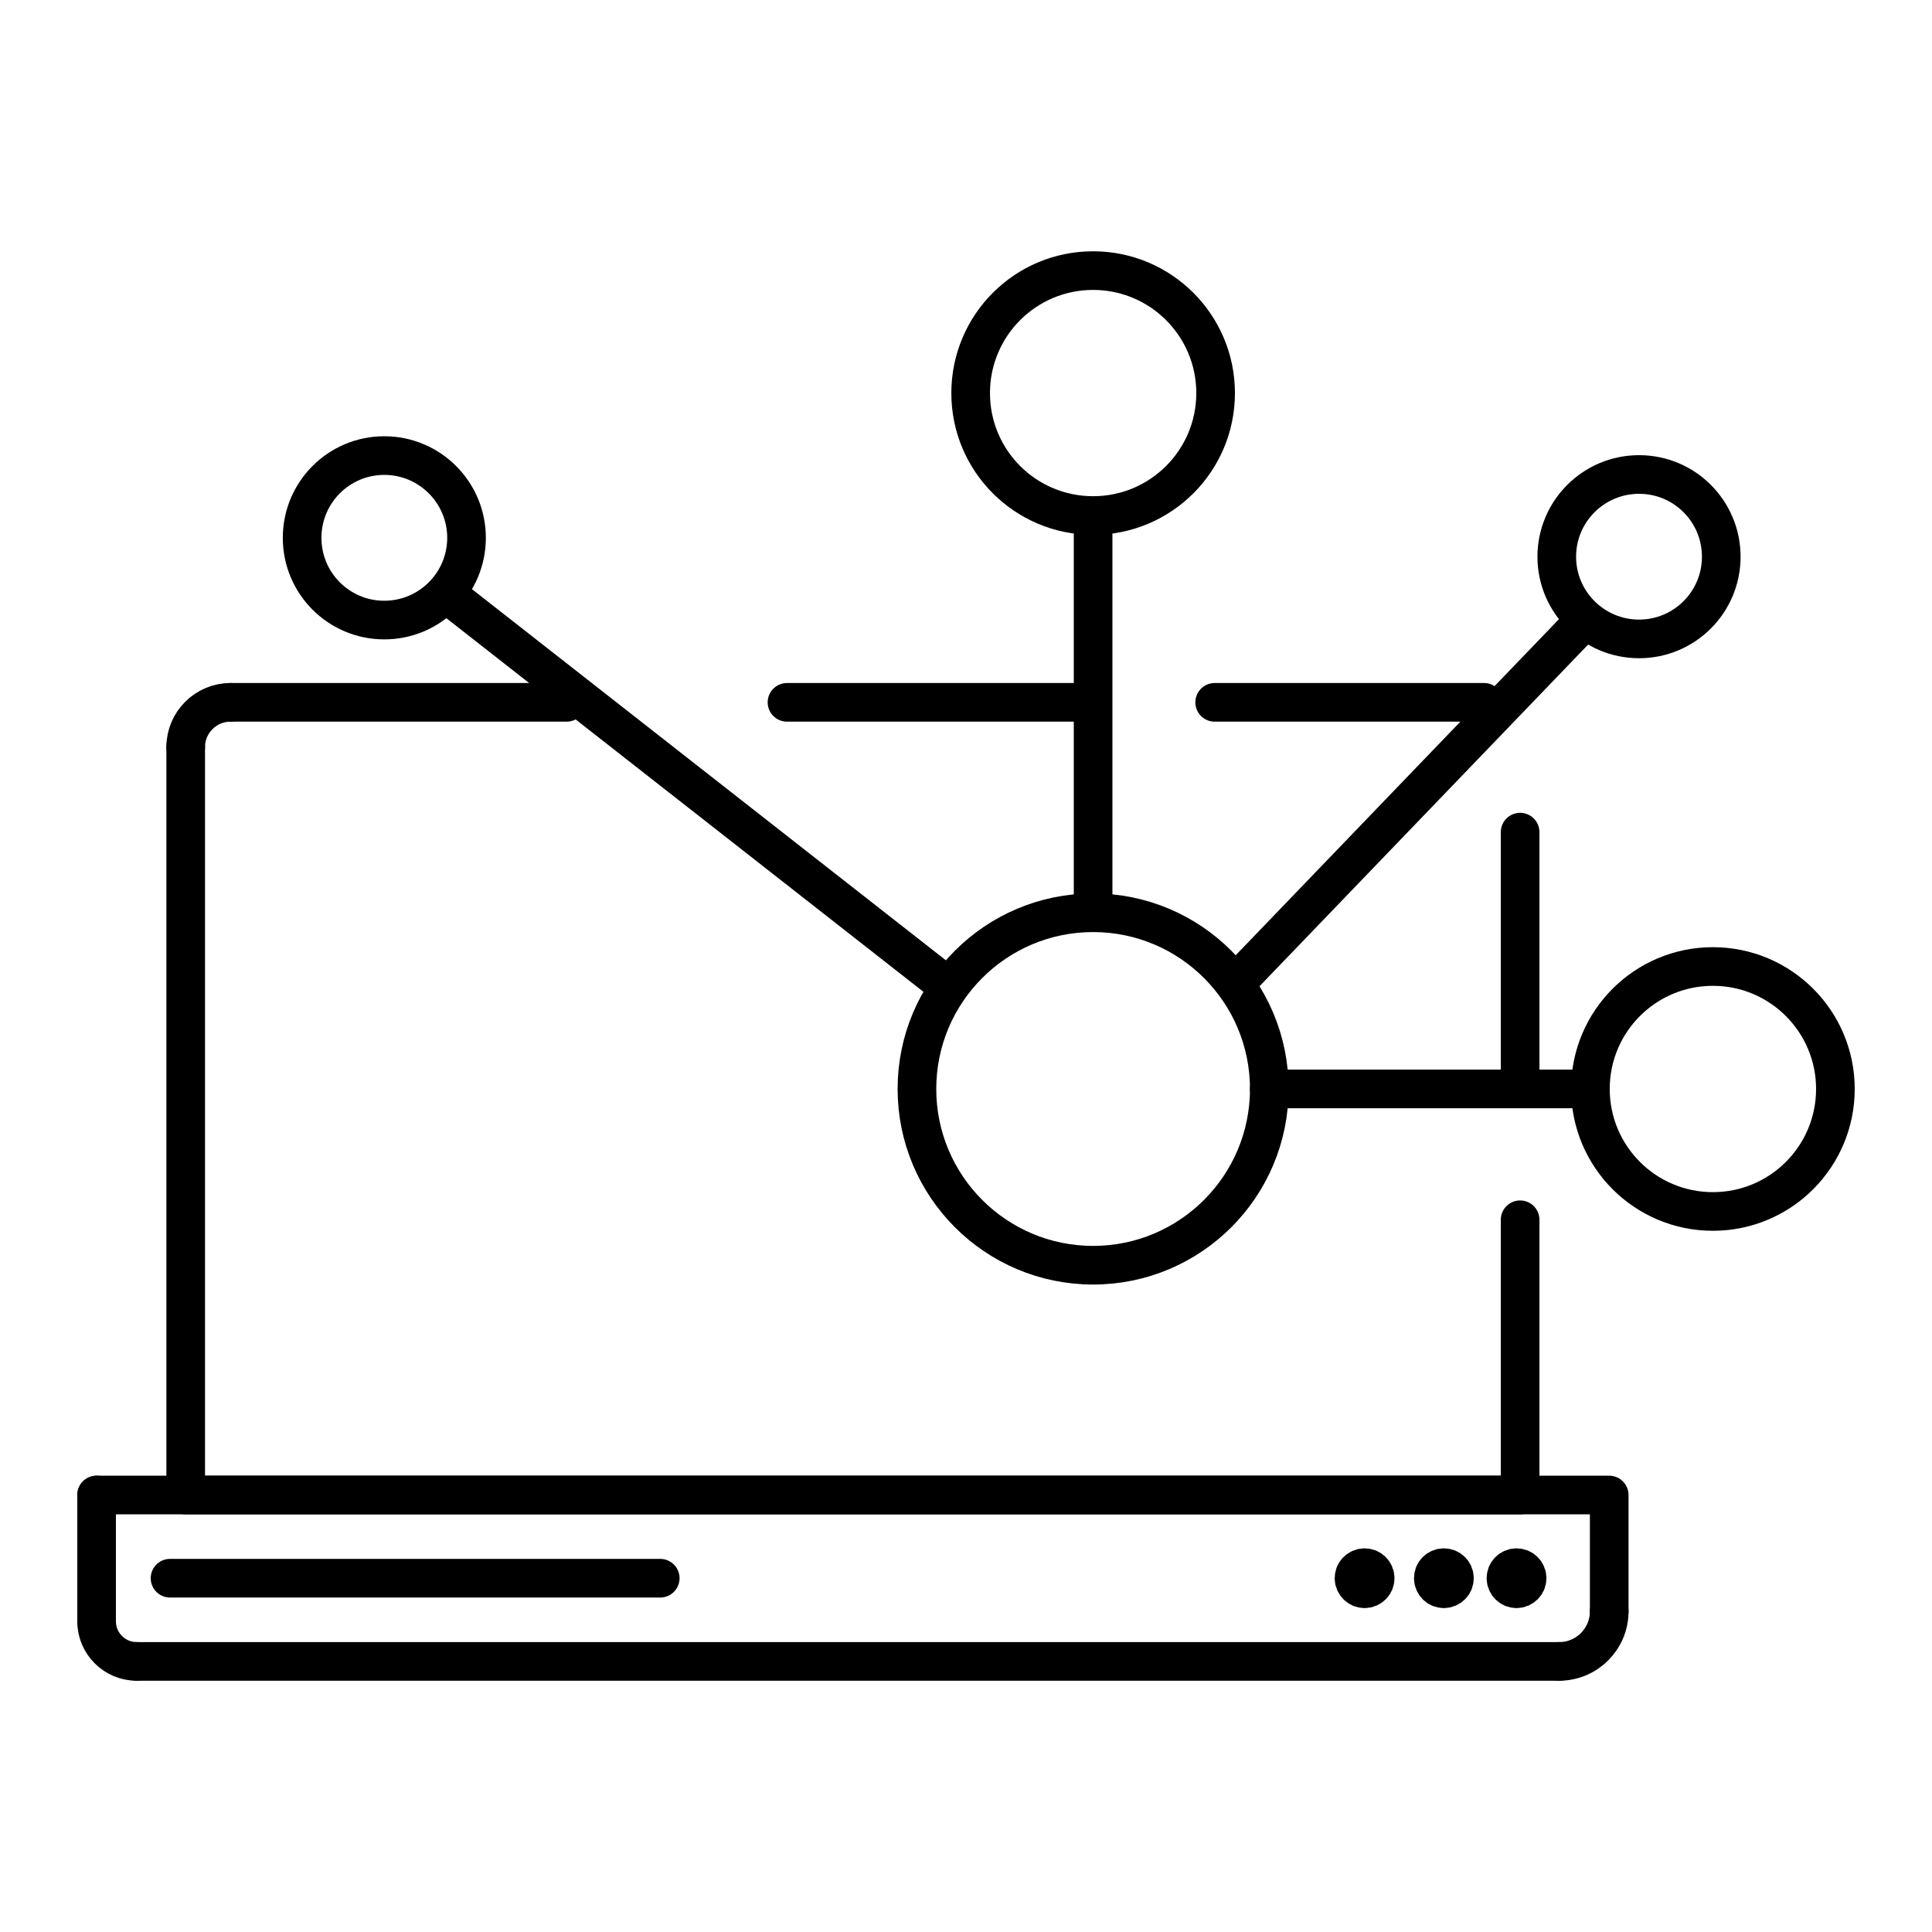
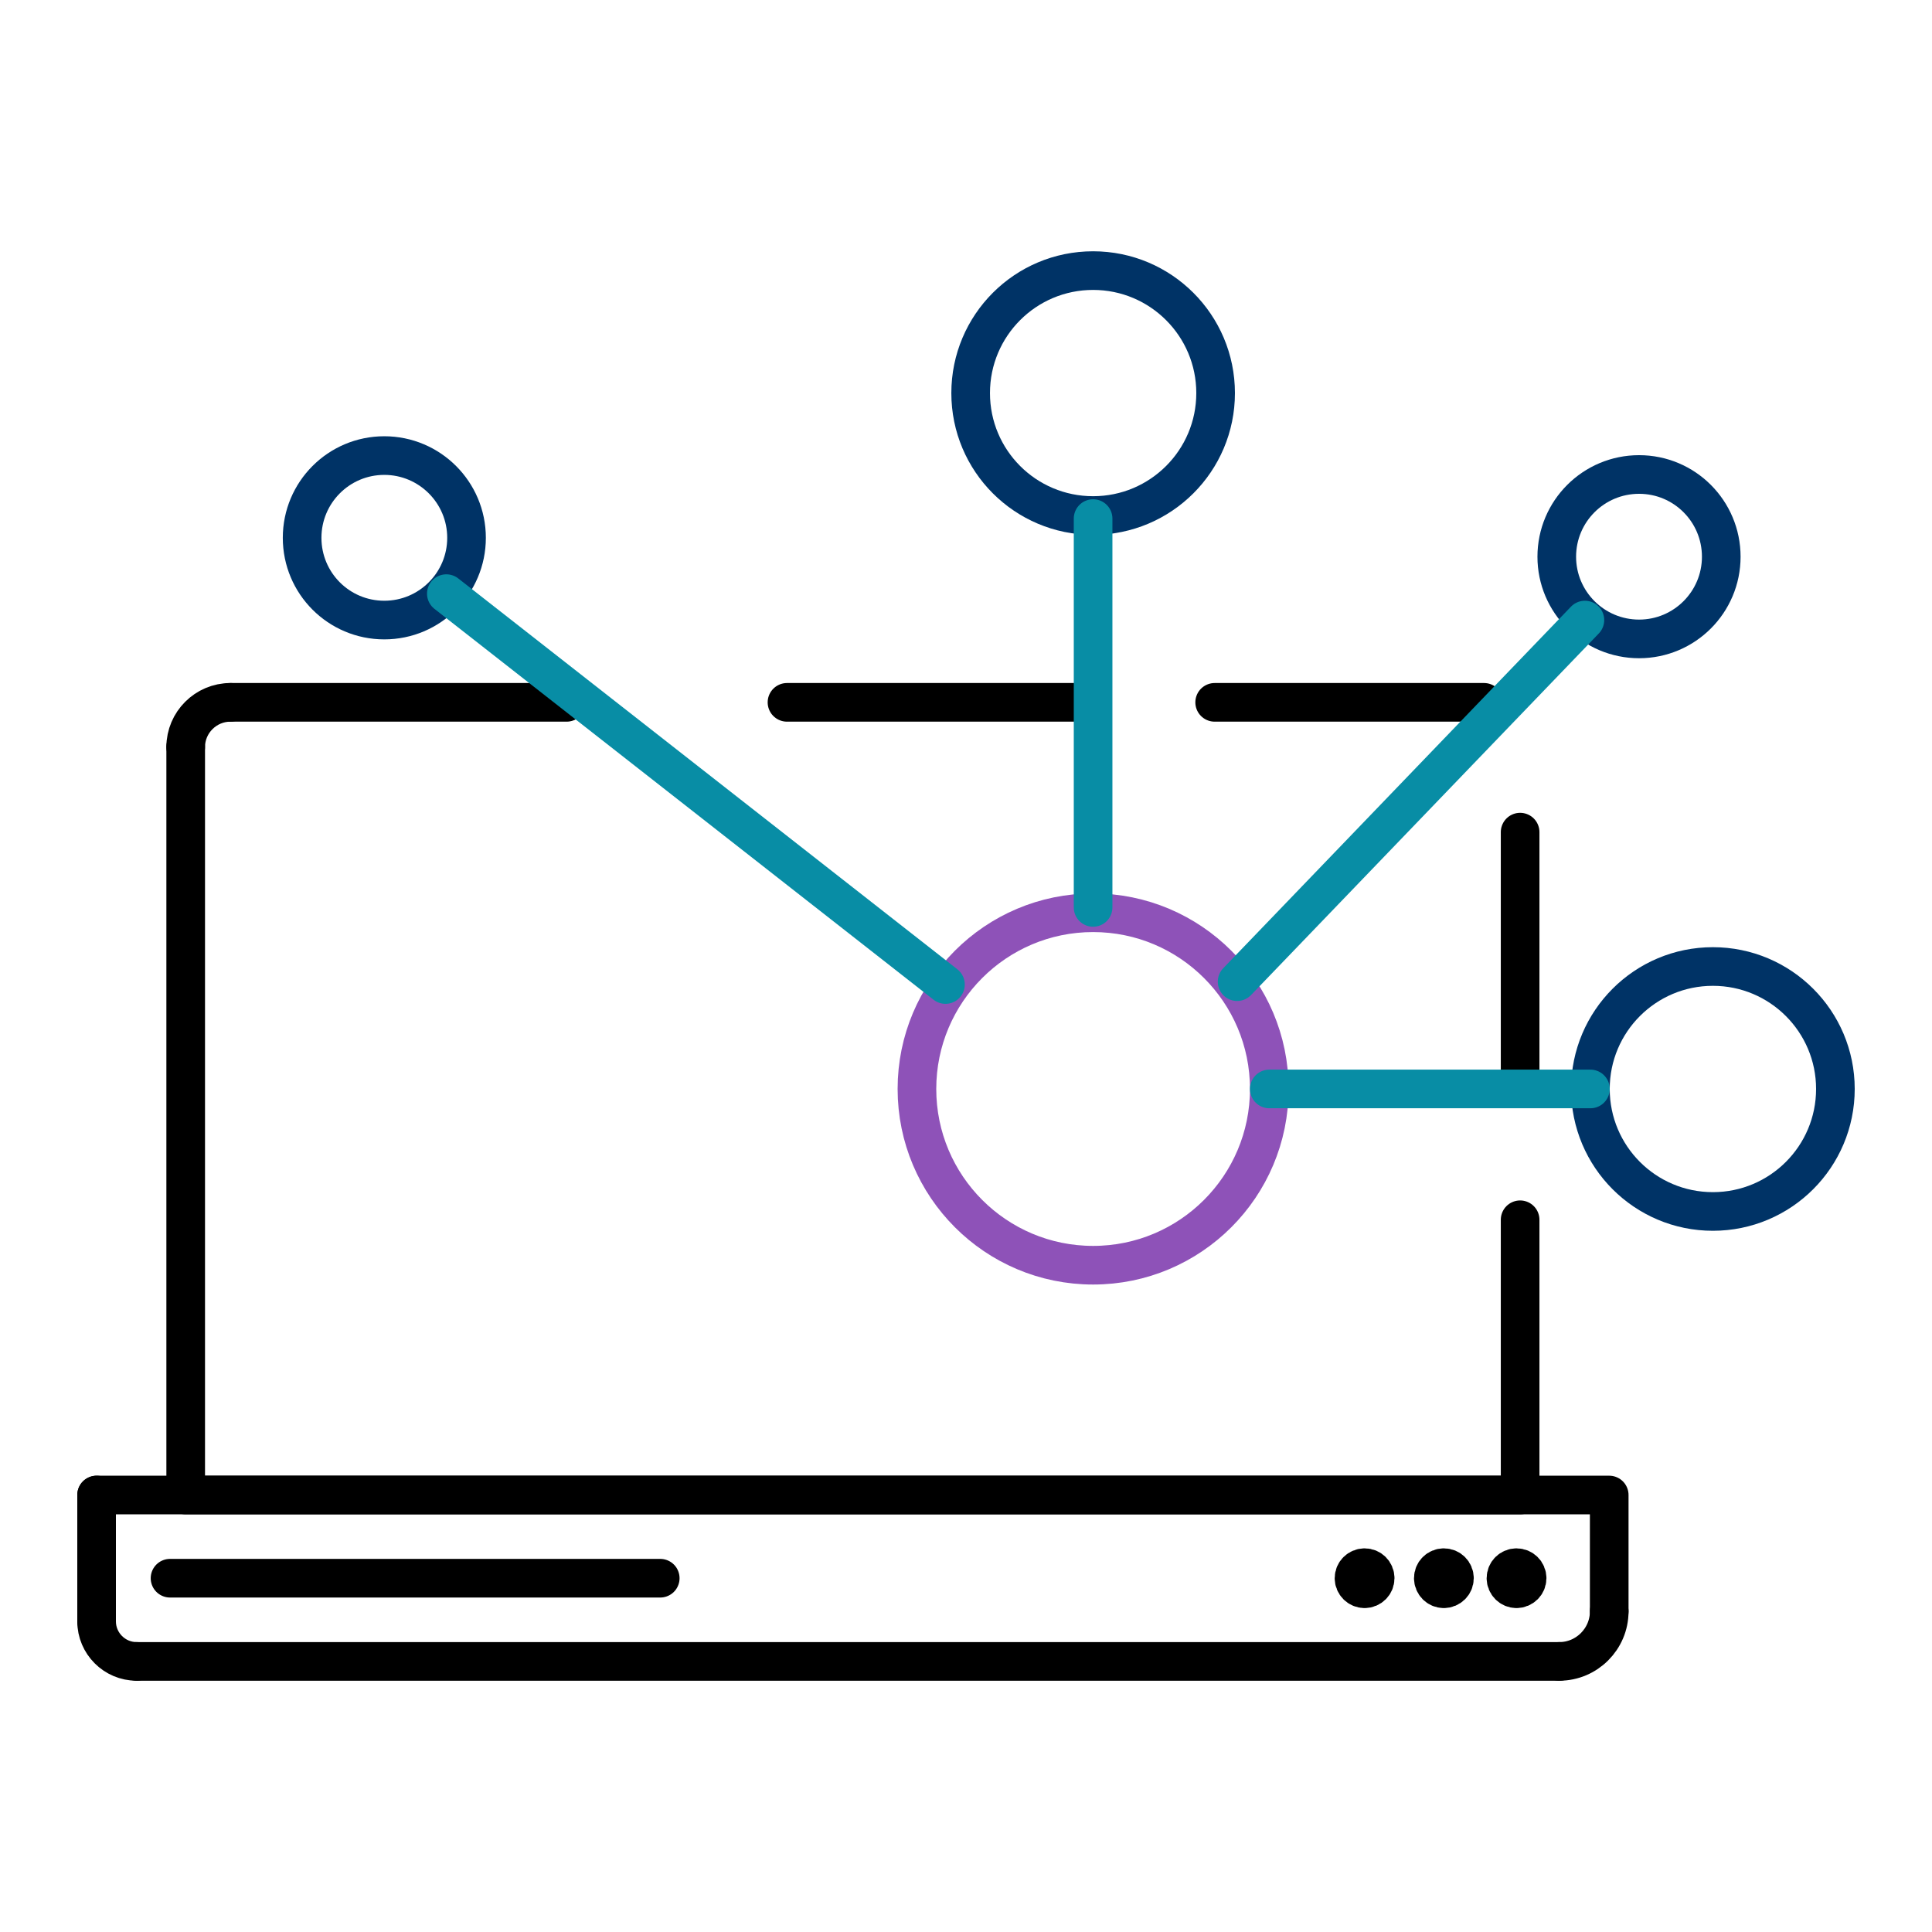
<svg xmlns="http://www.w3.org/2000/svg" enable-background="new 0 0 500 500" height="500px" id="Layer_1" version="1.1" viewBox="0 0 500 500" width="500px" xml:space="preserve">
  <g>
    <polyline fill="none" points="   25,386.911 416.464,386.911 416.464,417.032  " stroke="#000000" stroke-linecap="round" stroke-linejoin="round" stroke-miterlimit="2.613" stroke-width="10" />
    <path d="   M416.464,417.032c0,7.129-5.825,12.936-12.917,12.936" fill="none" stroke="#000000" stroke-linecap="round" stroke-linejoin="round" stroke-miterlimit="2.613" stroke-width="10" />
    <line fill="none" stroke="#000000" stroke-linecap="round" stroke-linejoin="round" stroke-miterlimit="2.613" stroke-width="10" x1="403.547" x2="35.337" y1="429.968" y2="429.968" />
    <path d="   M35.337,429.968c-5.685,0-10.337-4.662-10.337-10.347" fill="none" stroke="#000000" stroke-linecap="round" stroke-linejoin="round" stroke-miterlimit="2.613" stroke-width="10" />
    <line fill="none" stroke="#000000" stroke-linecap="round" stroke-linejoin="round" stroke-miterlimit="2.613" stroke-width="10" x1="25" x2="25" y1="419.621" y2="386.911" />
    <line fill="none" stroke="#000000" stroke-linecap="round" stroke-linejoin="round" stroke-miterlimit="2.613" stroke-width="10" x1="146.629" x2="59.633" y1="181.766" y2="181.766" />
    <path d="   M59.633,181.766c-6.369,0-11.575,5.206-11.575,11.557" fill="none" stroke="#000000" stroke-linecap="round" stroke-linejoin="round" stroke-miterlimit="2.613" stroke-width="10" />
    <polyline fill="none" points="   48.058,193.322 48.058,386.911 393.406,386.911 393.406,315.674  " stroke="#000000" stroke-linecap="round" stroke-linejoin="round" stroke-miterlimit="2.613" stroke-width="10" />
    <line fill="none" stroke="#000000" stroke-linecap="round" stroke-linejoin="round" stroke-miterlimit="2.613" stroke-width="10" x1="282.104" x2="203.673" y1="181.766" y2="181.766" />
    <line fill="none" stroke="#000000" stroke-linecap="round" stroke-linejoin="round" stroke-miterlimit="2.613" stroke-width="10" x1="384.063" x2="314.355" y1="181.766" y2="181.766" />
    <line fill="none" stroke="#000000" stroke-linecap="round" stroke-linejoin="round" stroke-miterlimit="2.613" stroke-width="10" x1="393.406" x2="393.406" y1="279.192" y2="215.357" />
    <line fill="none" stroke="#000000" stroke-linecap="round" stroke-linejoin="round" stroke-miterlimit="2.613" stroke-width="10" x1="44.005" x2="170.869" y1="408.439" y2="408.439" />
    <path d="   M353.163,411.169c1.511,0,2.73-1.238,2.73-2.729c0-1.52-1.22-2.729-2.73-2.729c-1.51,0-2.748,1.21-2.748,2.729   C350.415,409.931,351.653,411.169,353.163,411.169" fill="none" stroke="#000000" stroke-linecap="round" stroke-linejoin="round" stroke-miterlimit="2.613" stroke-width="10" />
    <path d="   M373.66,411.169c1.52,0,2.749-1.238,2.749-2.729c0-1.52-1.229-2.729-2.749-2.729c-1.501,0-2.721,1.21-2.721,2.729   C370.939,409.931,372.159,411.169,373.66,411.169" fill="none" stroke="#000000" stroke-linecap="round" stroke-linejoin="round" stroke-miterlimit="2.613" stroke-width="10" />
    <path d="   M392.469,411.169c1.51,0,2.748-1.238,2.748-2.729c0-1.52-1.238-2.729-2.748-2.729c-1.492,0-2.73,1.21-2.73,2.729   C389.738,409.931,390.977,411.169,392.469,411.169" fill="none" stroke="#000000" stroke-linecap="round" stroke-linejoin="round" stroke-miterlimit="2.613" stroke-width="10" />
-     <path d="   M328.492,281.819c0,25.188-20.422,45.618-45.6,45.618s-45.59-20.431-45.59-45.618c0-25.168,20.412-45.6,45.59-45.6   S328.492,256.651,328.492,281.819" fill="none" stroke="#000000" stroke-linecap="round" stroke-linejoin="round" stroke-miterlimit="2.613" stroke-width="10" />
-     <path d="   M314.6,101.729c0,17.514-14.202,31.688-31.707,31.688c-17.514,0-31.688-14.174-31.688-31.688c0-17.514,14.174-31.697,31.688-31.697   C300.397,70.032,314.6,84.215,314.6,101.729" fill="none" stroke="#000000" stroke-linecap="round" stroke-linejoin="round" stroke-miterlimit="2.613" stroke-width="10" />
-     <path d="   M475,281.819c0,17.514-14.193,31.707-31.707,31.707s-31.697-14.193-31.697-31.707c0-17.495,14.184-31.688,31.697-31.688   S475,264.324,475,281.819" fill="none" stroke="#000000" stroke-linecap="round" stroke-linejoin="round" stroke-miterlimit="2.613" stroke-width="10" />
-     <path d="   M445.46,144.083c0,11.735-9.512,21.266-21.266,21.266c-11.764,0-21.304-9.53-21.304-21.266c0-11.764,9.54-21.285,21.304-21.285   C435.948,122.798,445.46,132.319,445.46,144.083" fill="none" stroke="#000000" stroke-linecap="round" stroke-linejoin="round" stroke-miterlimit="2.613" stroke-width="10" />
-     <path d="   M120.738,139.187c0,11.763-9.54,21.284-21.284,21.284c-11.764,0-21.266-9.521-21.266-21.284c0-11.745,9.502-21.285,21.266-21.285   C111.198,117.901,120.738,127.441,120.738,139.187" fill="none" stroke="#000000" stroke-linecap="round" stroke-linejoin="round" stroke-miterlimit="2.613" stroke-width="10" />
-     <line fill="none" stroke="#000000" stroke-linecap="round" stroke-linejoin="round" stroke-miterlimit="2.613" stroke-width="10" x1="320.162" x2="410.17" y1="254.053" y2="160.471" />
-     <line fill="none" stroke="#000000" stroke-linecap="round" stroke-linejoin="round" stroke-miterlimit="2.613" stroke-width="10" x1="282.893" x2="282.893" y1="234.841" y2="134.205" />
-     <polyline fill="none" points="   328.492,281.819 392.149,281.819 411.596,281.819  " stroke="#000000" stroke-linecap="round" stroke-linejoin="round" stroke-miterlimit="2.613" stroke-width="10" />
-     <line fill="none" stroke="#000000" stroke-linecap="round" stroke-linejoin="round" stroke-miterlimit="2.613" stroke-width="10" x1="115.514" x2="244.686" y1="153.633" y2="254.794" />
+     <path d="   M328.492,281.819c0,25.188-20.422,45.618-45.6,45.618s-45.59-20.431-45.59-45.618c0-25.168,20.412-45.6,45.59-45.6   S328.492,256.651,328.492,281.819" fill="none" stroke="#8e52b8" stroke-linecap="round" stroke-linejoin="round" stroke-miterlimit="2.613" stroke-width="10" />
+     <path d="   M314.6,101.729c0,17.514-14.202,31.688-31.707,31.688c-17.514,0-31.688-14.174-31.688-31.688c0-17.514,14.174-31.697,31.688-31.697   C300.397,70.032,314.6,84.215,314.6,101.729" fill="none" stroke="#003366" stroke-linecap="round" stroke-linejoin="round" stroke-miterlimit="2.613" stroke-width="10" />
+     <path d="   M475,281.819c0,17.514-14.193,31.707-31.707,31.707s-31.697-14.193-31.697-31.707c0-17.495,14.184-31.688,31.697-31.688   S475,264.324,475,281.819" fill="none" stroke="#003366" stroke-linecap="round" stroke-linejoin="round" stroke-miterlimit="2.613" stroke-width="10" />
+     <path d="   M445.46,144.083c0,11.735-9.512,21.266-21.266,21.266c-11.764,0-21.304-9.53-21.304-21.266c0-11.764,9.54-21.285,21.304-21.285   C435.948,122.798,445.46,132.319,445.46,144.083" fill="none" stroke="#003366" stroke-linecap="round" stroke-linejoin="round" stroke-miterlimit="2.613" stroke-width="10" />
+     <path d="   M120.738,139.187c0,11.763-9.54,21.284-21.284,21.284c-11.764,0-21.266-9.521-21.266-21.284c0-11.745,9.502-21.285,21.266-21.285   C111.198,117.901,120.738,127.441,120.738,139.187" fill="none" stroke="#003366" stroke-linecap="round" stroke-linejoin="round" stroke-miterlimit="2.613" stroke-width="10" />
+     <line fill="none" stroke="#088DA5" stroke-linecap="round" stroke-linejoin="round" stroke-miterlimit="2.613" stroke-width="10" x1="320.162" x2="410.17" y1="254.053" y2="160.471" />
+     <line fill="none" stroke="#088DA5" stroke-linecap="round" stroke-linejoin="round" stroke-miterlimit="2.613" stroke-width="10" x1="282.893" x2="282.893" y1="234.841" y2="134.205" />
+     <polyline fill="none" points="   328.492,281.819 392.149,281.819 411.596,281.819  " stroke="#088DA5" stroke-linecap="round" stroke-linejoin="round" stroke-miterlimit="2.613" stroke-width="10" />
+     <line fill="none" stroke="#088DA5" stroke-linecap="round" stroke-linejoin="round" stroke-miterlimit="2.613" stroke-width="10" x1="115.514" x2="244.686" y1="153.633" y2="254.794" />
  </g>
</svg>
